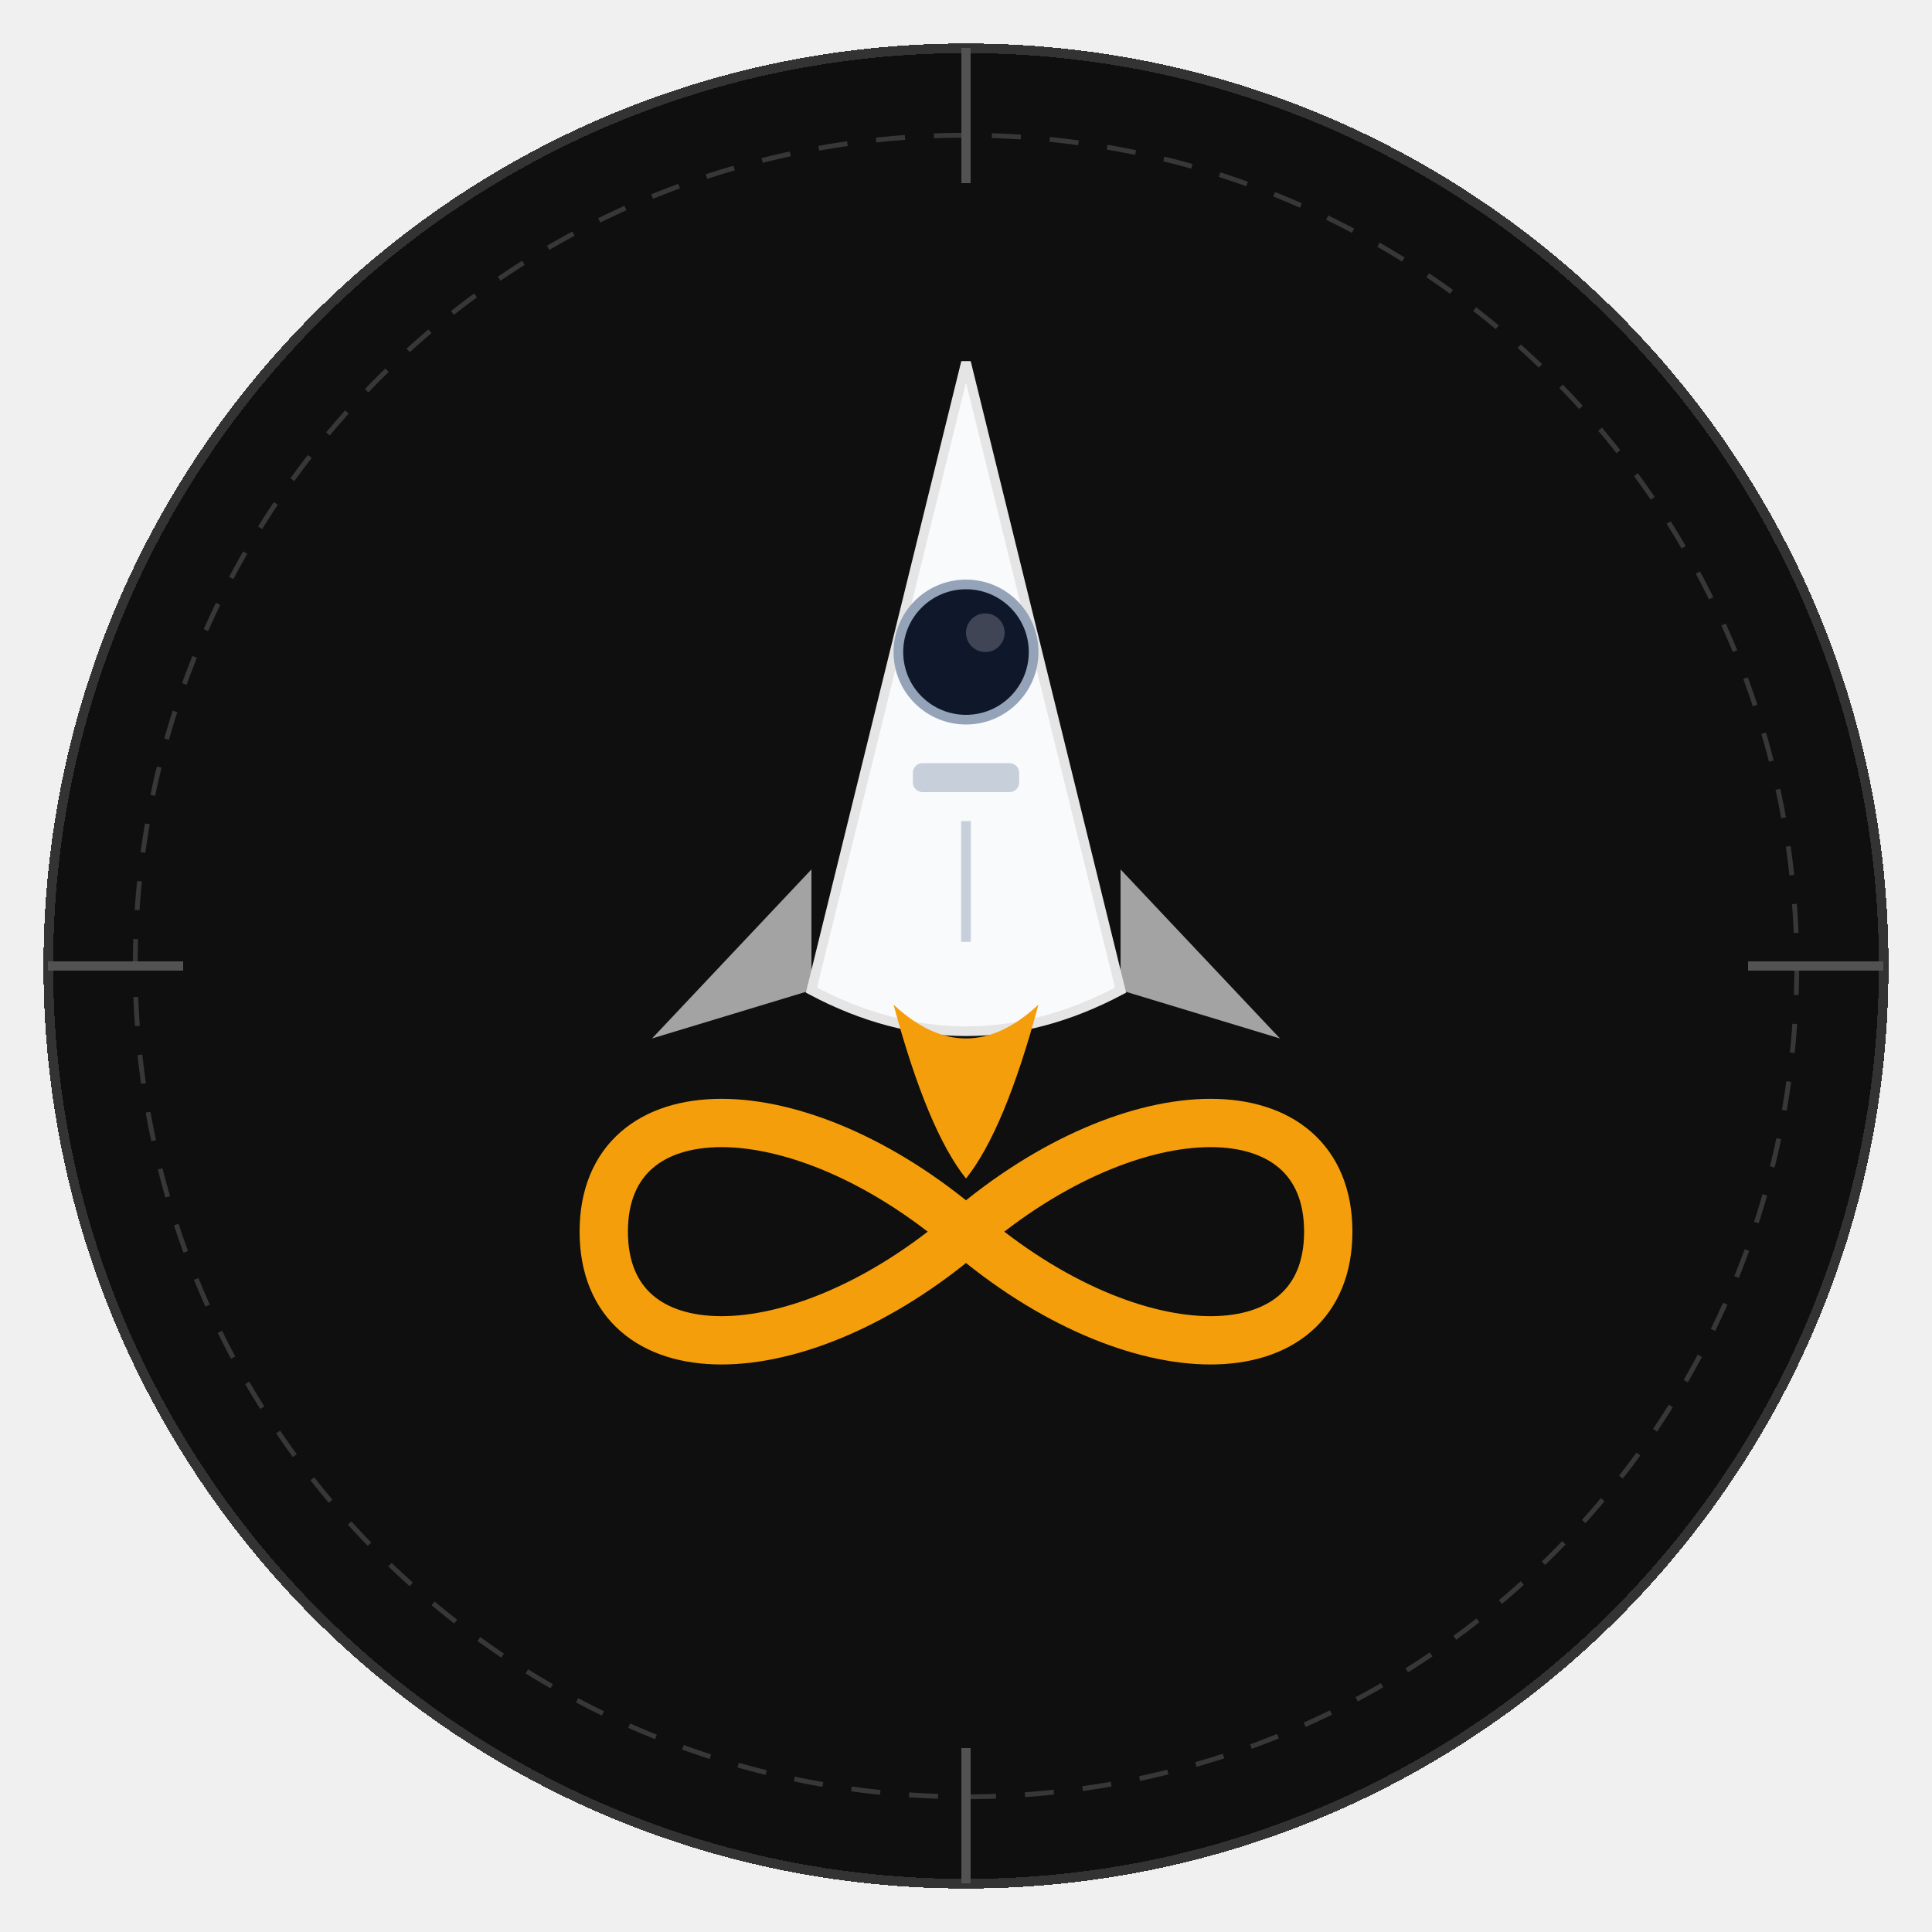
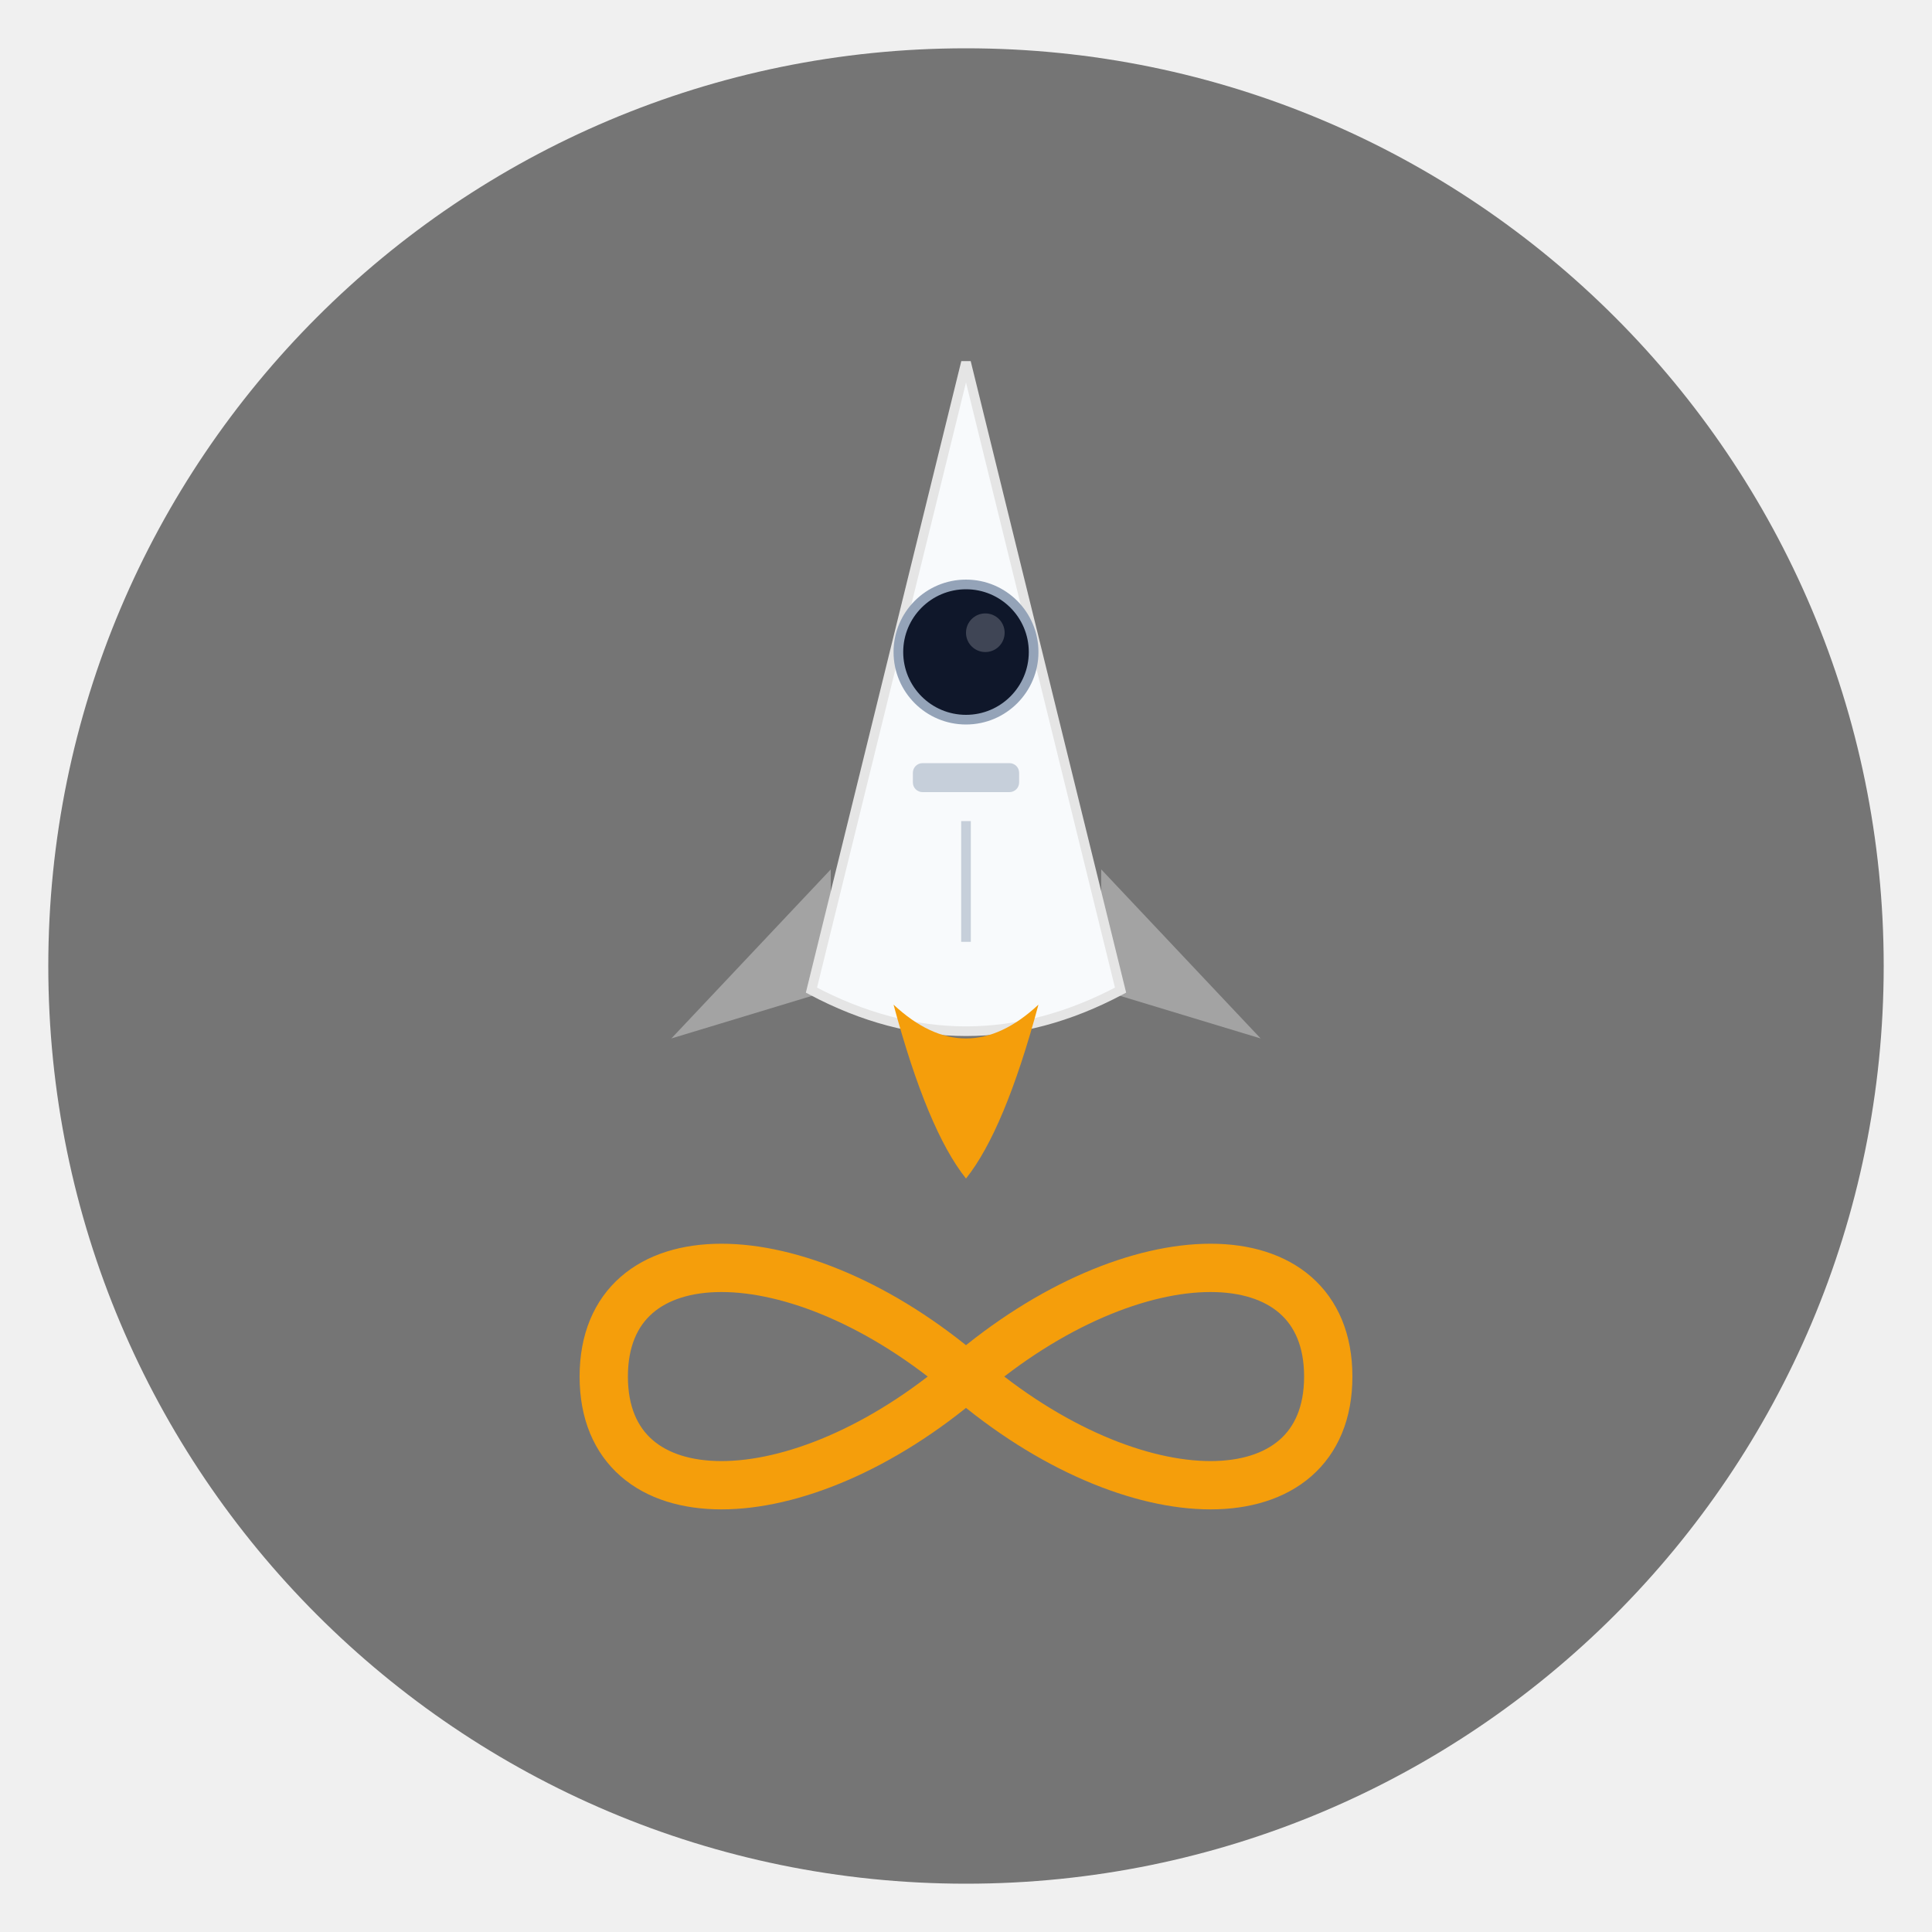
<svg xmlns="http://www.w3.org/2000/svg" viewBox="0 0 400 400" width="400" height="400">
-   <circle cx="200" cy="200" r="190" fill="#0f0f0f" stroke="#333333" stroke-width="2" shape-rendering="crispEdges" />
-   <g stroke="#525252" stroke-width="2" shape-rendering="crispEdges">
-     <line x1="200" y1="10" x2="200" y2="38" />
-     <line x1="200" y1="362" x2="200" y2="390" />
-     <line x1="10" y1="200" x2="38" y2="200" />
-     <line x1="362" y1="200" x2="390" y2="200" />
-   </g>
-   <circle cx="200" cy="200" r="172" fill="none" stroke="#525252" stroke-width="1" stroke-dasharray="6 6" opacity="0.6" />
+   <circle cx="200" cy="200" r="190" fill="#333333" opacity="0.65" />
  <g transform="translate(200, 200)">
-     <path d="M -32 -20 L -65 15 L -32 5 Z" fill="#a3a3a3" />
-     <path d="M 32 -20 L 65 15 L 32 5 Z" fill="#a3a3a3" />
+     <path d="M -28 -20 L -61 15 L -28 5 Z" fill="#a3a3a3" />
+     <path d="M 28 -20 L 61 15 L 28 5 Z" fill="#a3a3a3" />
    <path d="M 0 -125 L 32 5 Q 0 22 -32 5 Z" fill="#f8fafc" stroke="#e5e5e5" stroke-width="2" />
    <circle cx="0" cy="-65" r="14" fill="#0f172a" stroke="#94a3b8" stroke-width="2" />
    <circle cx="4" cy="-69" r="4" fill="#ffffff" opacity="0.2" />
    <line x1="0" y1="-30" x2="0" y2="-5" stroke="#94a3b8" stroke-width="2" opacity="0.5" />
    <rect x="-11" y="-42" width="22" height="6" rx="2" fill="#94a3b8" opacity="0.5" />
    <path d="M -15 8 Q -8 34 0 44 Q 8 34 15 8 Q 0 22 -15 8" fill="#f59e0b" />
-     <path d="M -75 55              C -75 25, -35 25, 0 55              C 35 85, 75 85, 75 55              C 75 25, 35 25, 0 55              C -35 85, -75 85, -75 55 Z" fill="none" stroke="#f59e0b" stroke-width="10" stroke-linecap="round" stroke-linejoin="round" />
+     <path d="M -75 85              C -75 55, -35 55, 0 85              C 35 115, 75 115, 75 85              C 75 55, 35 55, 0 85              C -35 115, -75 115, -75 85 Z" fill="none" stroke="#f59e0b" stroke-width="10" stroke-linecap="round" stroke-linejoin="round" />
  </g>
</svg>
